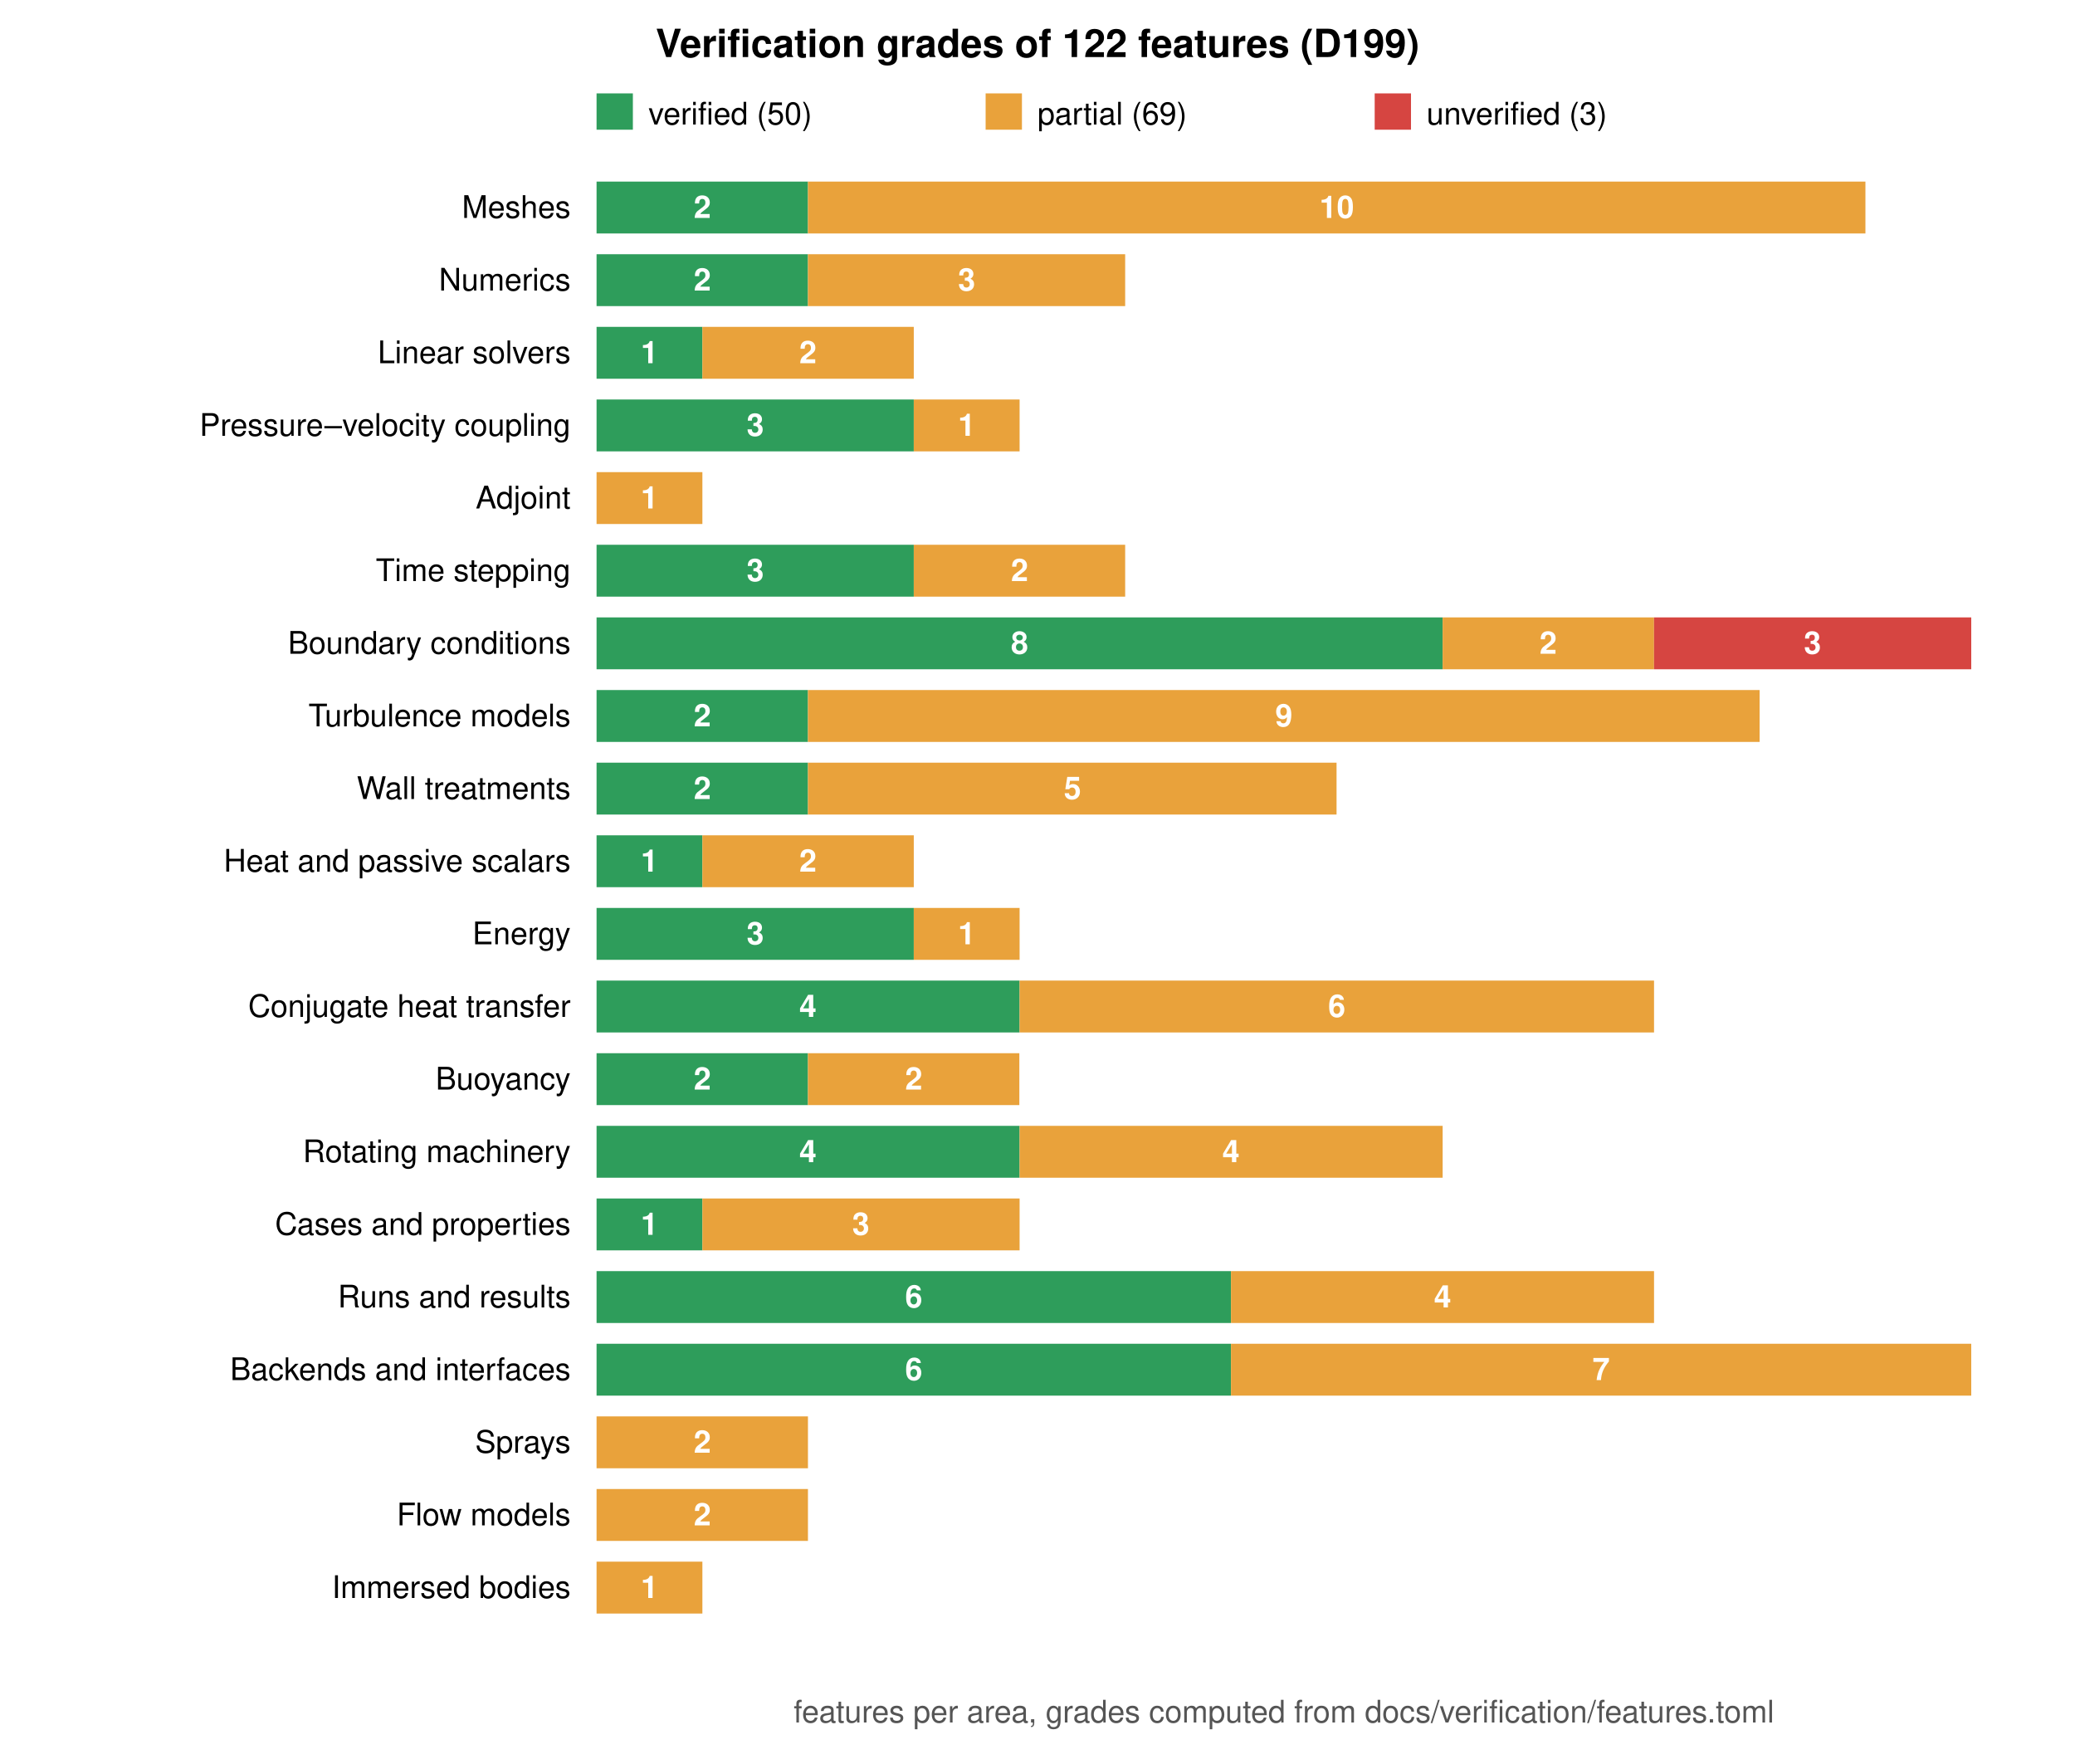
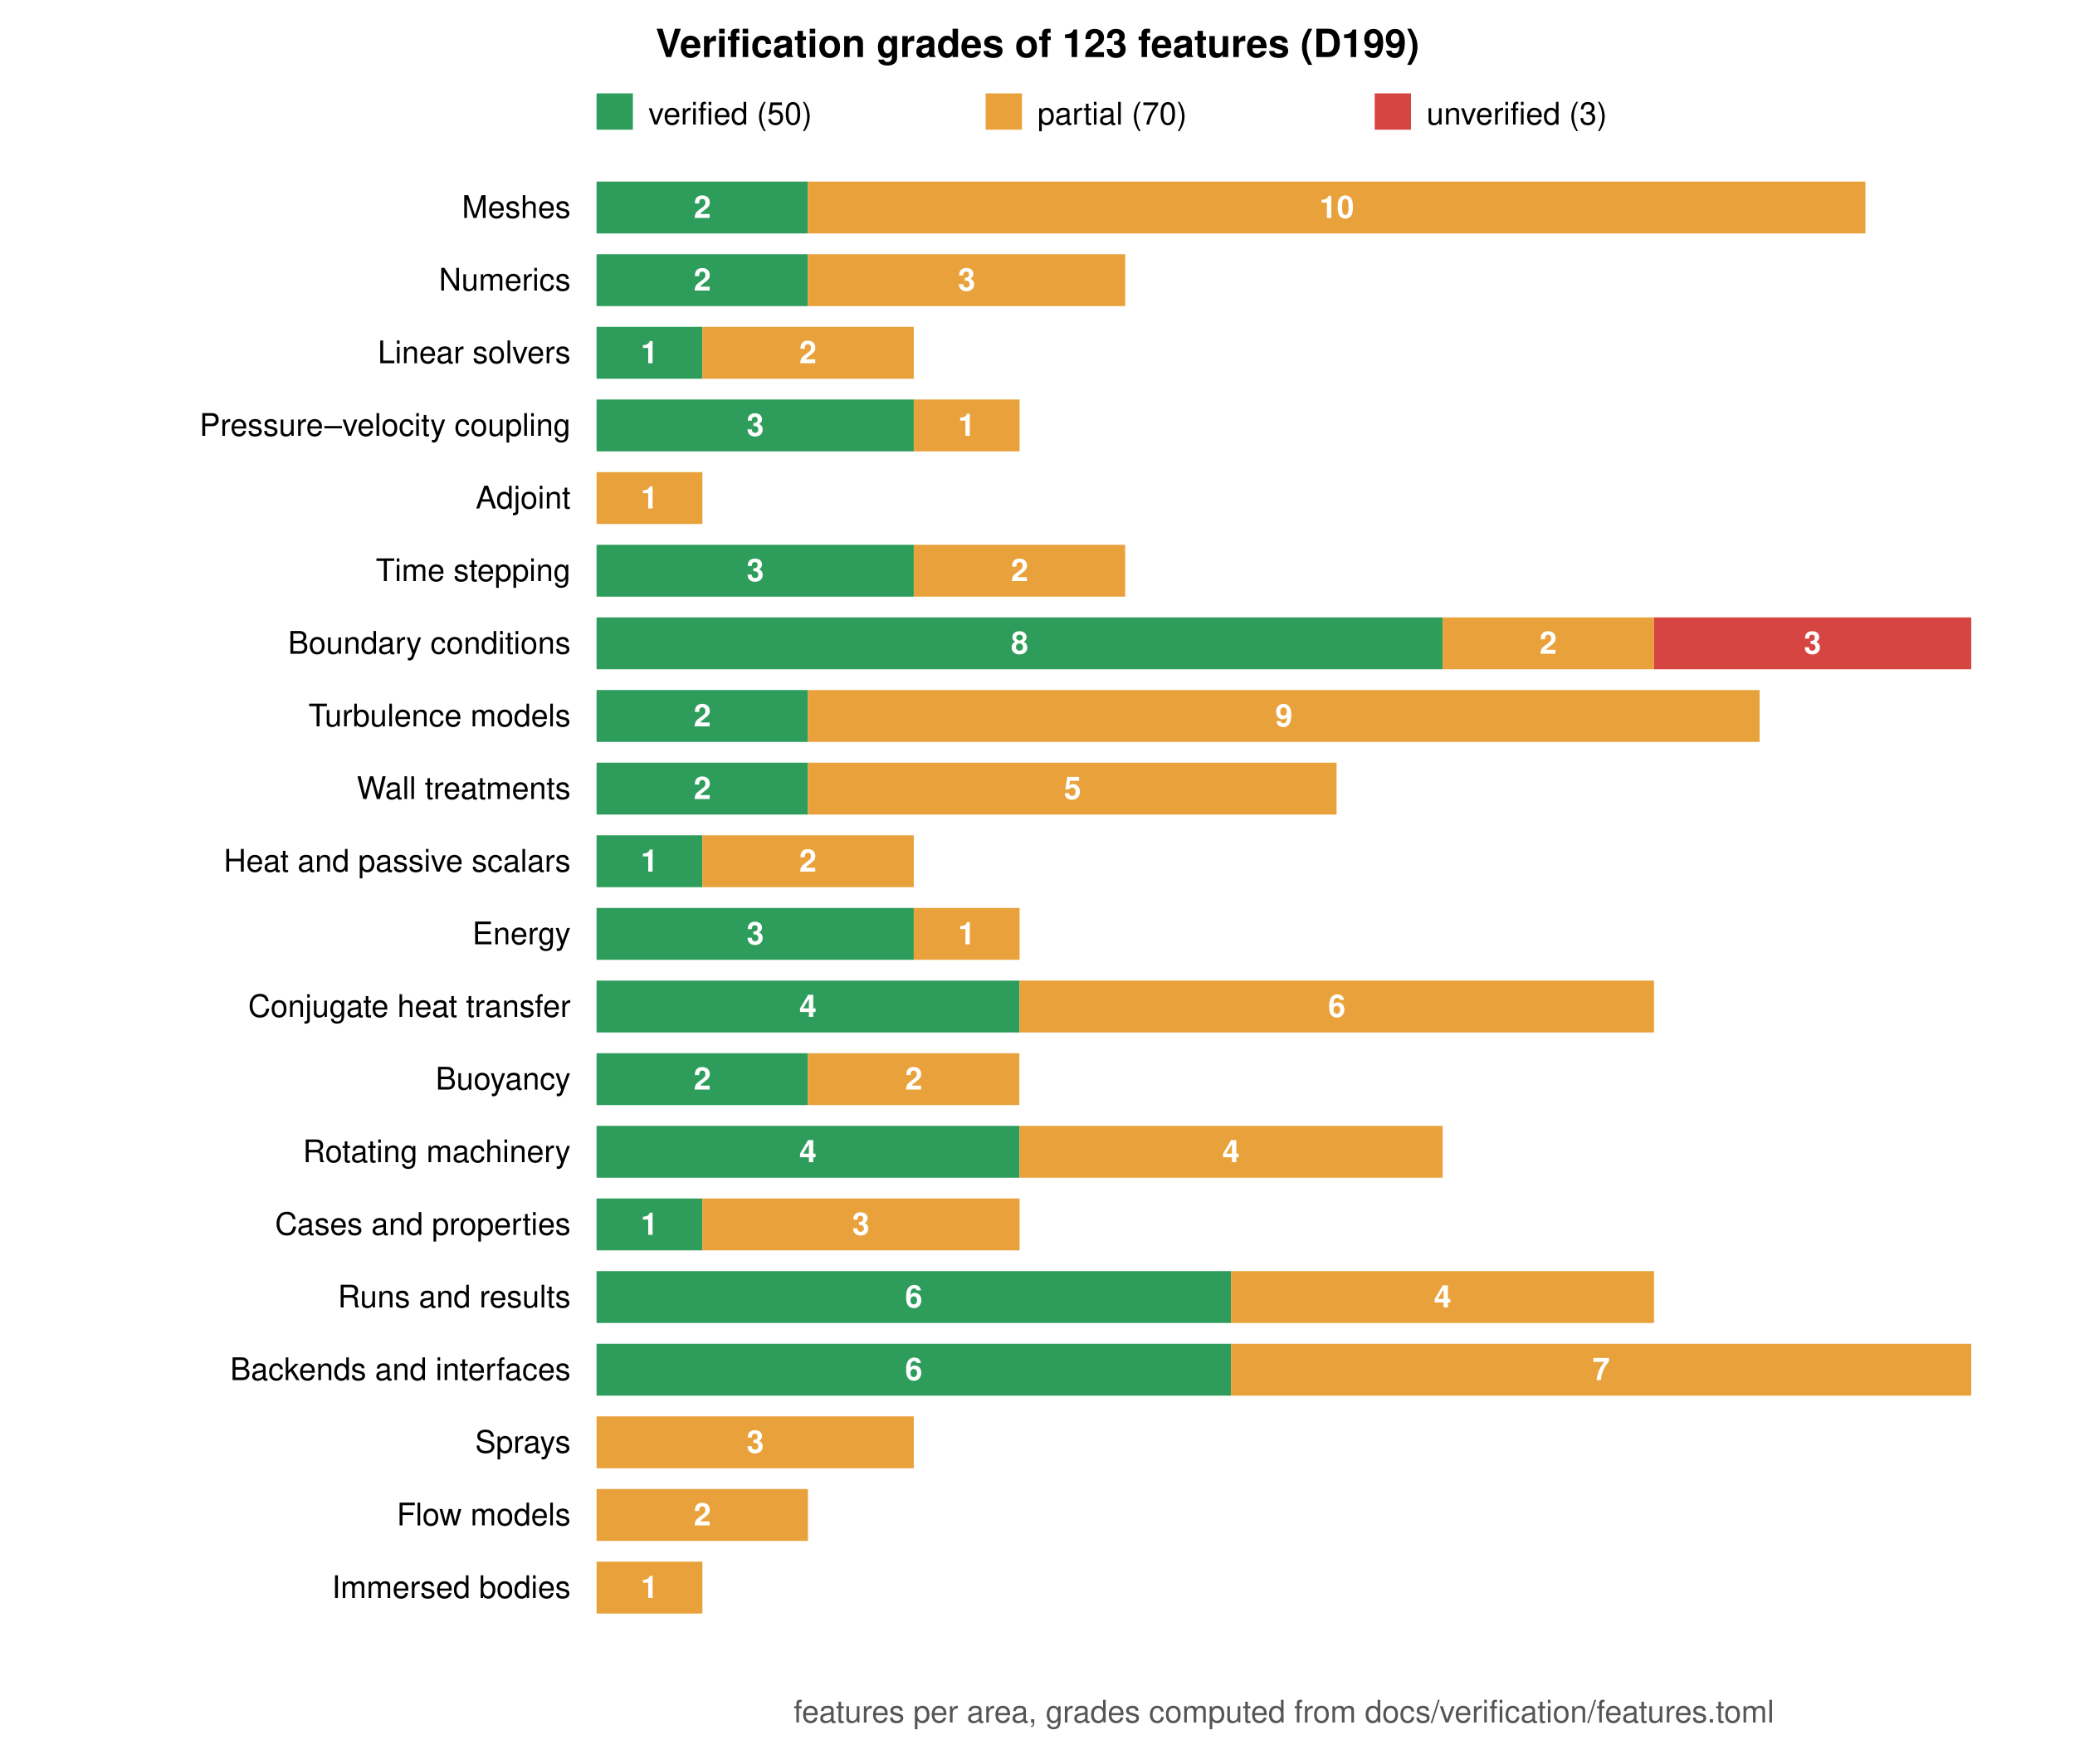
<svg xmlns="http://www.w3.org/2000/svg" viewBox="0 0 800 680" width="800" height="680" font-family="Helvetica, Arial, sans-serif" font-size="12">
  <rect width="800" height="680" fill="white" />
-   <text x="400.0" y="22" text-anchor="middle" font-size="15" font-weight="bold">Verification grades of 122 features (D199)</text>
+   <text x="400.0" y="22" text-anchor="middle" font-size="15" font-weight="bold">Verification grades of 123 features (D199)</text>
  <rect x="230" y="36" width="14" height="14" fill="#2e9d5b" />
  <text x="250" y="48">verified (50)</text>
  <rect x="380" y="36" width="14" height="14" fill="#e9a23b" />
-   <text x="400" y="48">partial (69)</text>
+   <text x="400" y="48">partial (70)</text>
  <rect x="530" y="36" width="14" height="14" fill="#d64541" />
  <text x="550" y="48">unverified (3)</text>
  <text x="220" y="84.0" text-anchor="end">Meshes</text>
  <rect x="230.0" y="70" width="81.5" height="20" fill="#2e9d5b" />
  <text x="270.8" y="84.0" text-anchor="middle" fill="white" font-weight="bold">2</text>
  <rect x="311.5" y="70" width="407.7" height="20" fill="#e9a23b" />
  <text x="515.4" y="84.0" text-anchor="middle" fill="white" font-weight="bold">10</text>
  <text x="220" y="112.0" text-anchor="end">Numerics</text>
  <rect x="230.0" y="98" width="81.5" height="20" fill="#2e9d5b" />
  <text x="270.8" y="112.0" text-anchor="middle" fill="white" font-weight="bold">2</text>
  <rect x="311.5" y="98" width="122.3" height="20" fill="#e9a23b" />
  <text x="372.7" y="112.0" text-anchor="middle" fill="white" font-weight="bold">3</text>
  <text x="220" y="140.0" text-anchor="end">Linear solvers</text>
  <rect x="230.0" y="126" width="40.8" height="20" fill="#2e9d5b" />
  <text x="250.4" y="140.0" text-anchor="middle" fill="white" font-weight="bold">1</text>
  <rect x="270.8" y="126" width="81.5" height="20" fill="#e9a23b" />
  <text x="311.5" y="140.0" text-anchor="middle" fill="white" font-weight="bold">2</text>
  <text x="220" y="168.0" text-anchor="end">Pressure–velocity coupling</text>
  <rect x="230.0" y="154" width="122.3" height="20" fill="#2e9d5b" />
  <text x="291.2" y="168.0" text-anchor="middle" fill="white" font-weight="bold">3</text>
  <rect x="352.3" y="154" width="40.8" height="20" fill="#e9a23b" />
  <text x="372.7" y="168.0" text-anchor="middle" fill="white" font-weight="bold">1</text>
  <text x="220" y="196.0" text-anchor="end">Adjoint</text>
  <rect x="230.0" y="182" width="40.8" height="20" fill="#e9a23b" />
  <text x="250.4" y="196.0" text-anchor="middle" fill="white" font-weight="bold">1</text>
  <text x="220" y="224.0" text-anchor="end">Time stepping</text>
  <rect x="230.0" y="210" width="122.3" height="20" fill="#2e9d5b" />
  <text x="291.2" y="224.0" text-anchor="middle" fill="white" font-weight="bold">3</text>
  <rect x="352.3" y="210" width="81.5" height="20" fill="#e9a23b" />
  <text x="393.1" y="224.0" text-anchor="middle" fill="white" font-weight="bold">2</text>
  <text x="220" y="252.0" text-anchor="end">Boundary conditions</text>
  <rect x="230.0" y="238" width="326.2" height="20" fill="#2e9d5b" />
  <text x="393.1" y="252.0" text-anchor="middle" fill="white" font-weight="bold">8</text>
  <rect x="556.2" y="238" width="81.5" height="20" fill="#e9a23b" />
  <text x="596.9" y="252.0" text-anchor="middle" fill="white" font-weight="bold">2</text>
  <rect x="637.7" y="238" width="122.3" height="20" fill="#d64541" />
  <text x="698.8" y="252.0" text-anchor="middle" fill="white" font-weight="bold">3</text>
  <text x="220" y="280.0" text-anchor="end">Turbulence models</text>
  <rect x="230.0" y="266" width="81.5" height="20" fill="#2e9d5b" />
  <text x="270.8" y="280.0" text-anchor="middle" fill="white" font-weight="bold">2</text>
  <rect x="311.5" y="266" width="366.9" height="20" fill="#e9a23b" />
  <text x="495.0" y="280.0" text-anchor="middle" fill="white" font-weight="bold">9</text>
  <text x="220" y="308.0" text-anchor="end">Wall treatments</text>
  <rect x="230.0" y="294" width="81.5" height="20" fill="#2e9d5b" />
  <text x="270.8" y="308.0" text-anchor="middle" fill="white" font-weight="bold">2</text>
  <rect x="311.5" y="294" width="203.8" height="20" fill="#e9a23b" />
  <text x="413.5" y="308.0" text-anchor="middle" fill="white" font-weight="bold">5</text>
  <text x="220" y="336.0" text-anchor="end">Heat and passive scalars</text>
  <rect x="230.0" y="322" width="40.8" height="20" fill="#2e9d5b" />
  <text x="250.4" y="336.0" text-anchor="middle" fill="white" font-weight="bold">1</text>
  <rect x="270.8" y="322" width="81.5" height="20" fill="#e9a23b" />
  <text x="311.5" y="336.0" text-anchor="middle" fill="white" font-weight="bold">2</text>
  <text x="220" y="364.0" text-anchor="end">Energy</text>
  <rect x="230.0" y="350" width="122.3" height="20" fill="#2e9d5b" />
  <text x="291.2" y="364.0" text-anchor="middle" fill="white" font-weight="bold">3</text>
  <rect x="352.3" y="350" width="40.8" height="20" fill="#e9a23b" />
  <text x="372.7" y="364.0" text-anchor="middle" fill="white" font-weight="bold">1</text>
  <text x="220" y="392.0" text-anchor="end">Conjugate heat transfer</text>
  <rect x="230.0" y="378" width="163.1" height="20" fill="#2e9d5b" />
  <text x="311.5" y="392.0" text-anchor="middle" fill="white" font-weight="bold">4</text>
  <rect x="393.1" y="378" width="244.6" height="20" fill="#e9a23b" />
  <text x="515.4" y="392.0" text-anchor="middle" fill="white" font-weight="bold">6</text>
  <text x="220" y="420.0" text-anchor="end">Buoyancy</text>
  <rect x="230.0" y="406" width="81.5" height="20" fill="#2e9d5b" />
  <text x="270.8" y="420.0" text-anchor="middle" fill="white" font-weight="bold">2</text>
  <rect x="311.5" y="406" width="81.5" height="20" fill="#e9a23b" />
  <text x="352.3" y="420.0" text-anchor="middle" fill="white" font-weight="bold">2</text>
  <text x="220" y="448.0" text-anchor="end">Rotating machinery</text>
  <rect x="230.0" y="434" width="163.1" height="20" fill="#2e9d5b" />
  <text x="311.5" y="448.0" text-anchor="middle" fill="white" font-weight="bold">4</text>
  <rect x="393.1" y="434" width="163.1" height="20" fill="#e9a23b" />
  <text x="474.6" y="448.0" text-anchor="middle" fill="white" font-weight="bold">4</text>
  <text x="220" y="476.0" text-anchor="end">Cases and properties</text>
  <rect x="230.0" y="462" width="40.8" height="20" fill="#2e9d5b" />
  <text x="250.4" y="476.0" text-anchor="middle" fill="white" font-weight="bold">1</text>
  <rect x="270.8" y="462" width="122.3" height="20" fill="#e9a23b" />
  <text x="331.9" y="476.0" text-anchor="middle" fill="white" font-weight="bold">3</text>
  <text x="220" y="504.0" text-anchor="end">Runs and results</text>
  <rect x="230.0" y="490" width="244.6" height="20" fill="#2e9d5b" />
  <text x="352.3" y="504.0" text-anchor="middle" fill="white" font-weight="bold">6</text>
  <rect x="474.6" y="490" width="163.1" height="20" fill="#e9a23b" />
  <text x="556.2" y="504.0" text-anchor="middle" fill="white" font-weight="bold">4</text>
  <text x="220" y="532.0" text-anchor="end">Backends and interfaces</text>
  <rect x="230.0" y="518" width="244.6" height="20" fill="#2e9d5b" />
  <text x="352.3" y="532.0" text-anchor="middle" fill="white" font-weight="bold">6</text>
  <rect x="474.6" y="518" width="285.4" height="20" fill="#e9a23b" />
  <text x="617.3" y="532.0" text-anchor="middle" fill="white" font-weight="bold">7</text>
  <text x="220" y="560.0" text-anchor="end">Sprays</text>
-   <rect x="230.0" y="546" width="81.5" height="20" fill="#e9a23b" />
-   <text x="270.8" y="560.0" text-anchor="middle" fill="white" font-weight="bold">2</text>
+   <rect x="230.0" y="546" width="122.3" height="20" fill="#e9a23b" />
+   <text x="291.2" y="560.0" text-anchor="middle" fill="white" font-weight="bold">3</text>
  <text x="220" y="588.0" text-anchor="end">Flow models</text>
  <rect x="230.0" y="574" width="81.5" height="20" fill="#e9a23b" />
  <text x="270.8" y="588.0" text-anchor="middle" fill="white" font-weight="bold">2</text>
  <text x="220" y="616.0" text-anchor="end">Immersed bodies</text>
  <rect x="230.0" y="602" width="40.8" height="20" fill="#e9a23b" />
  <text x="250.4" y="616.0" text-anchor="middle" fill="white" font-weight="bold">1</text>
  <text x="495.0" y="664" text-anchor="middle" fill="#555">features per area, grades computed from docs/verification/features.toml</text>
</svg>
